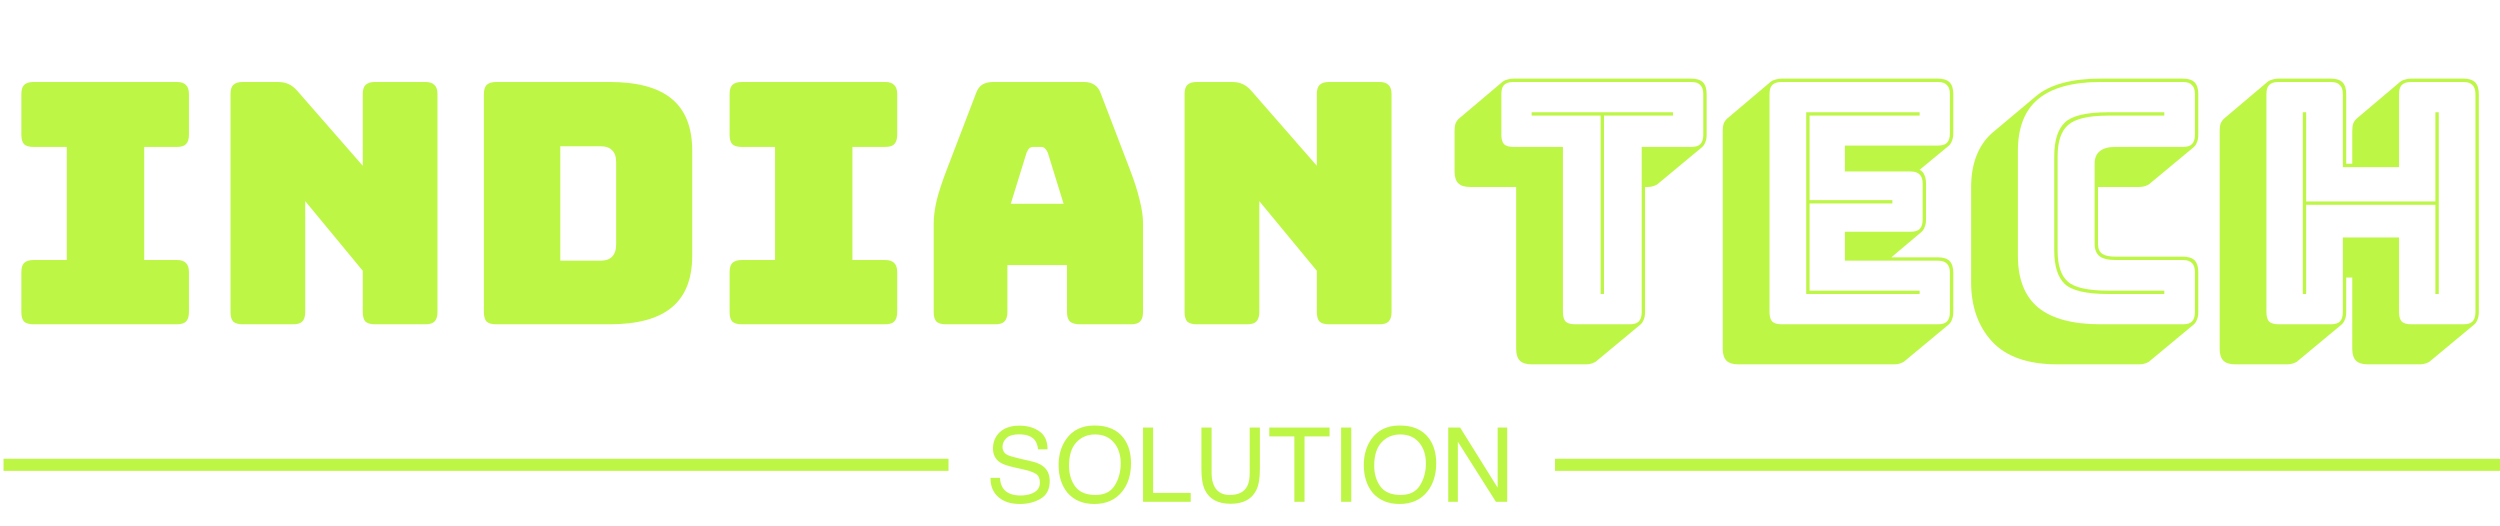
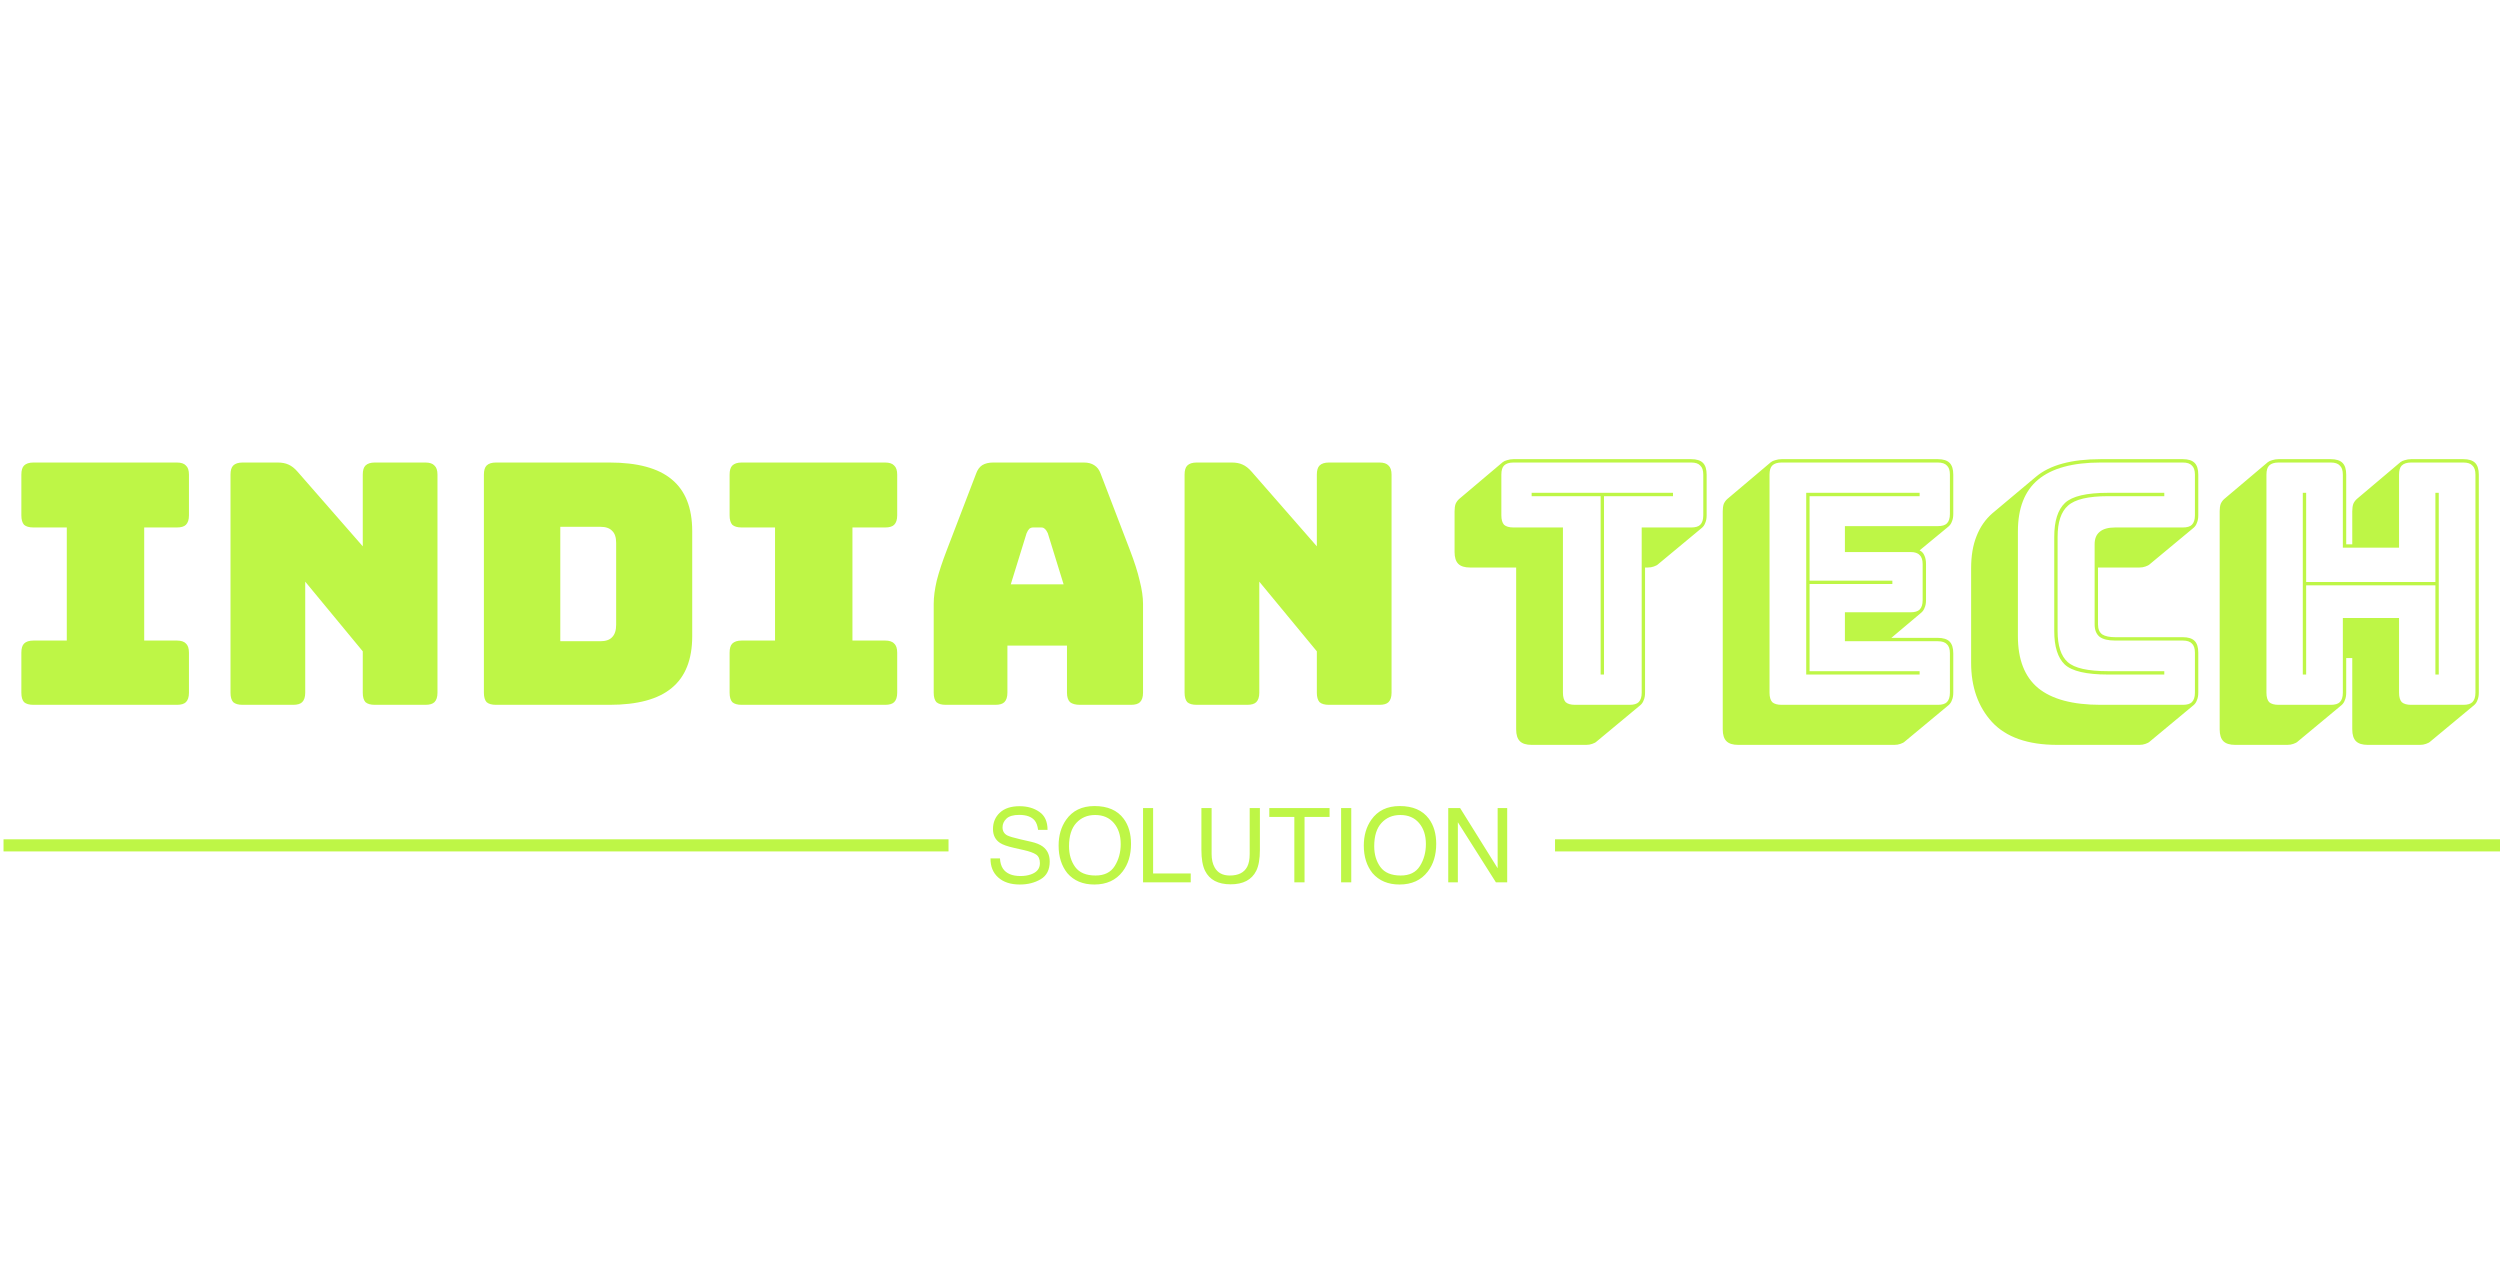
- <svg xmlns="http://www.w3.org/2000/svg" width="676" height="142" viewBox="0 0 676 142" fill="none">
+ <svg xmlns="http://www.w3.org/2000/svg" width="276" height="142" viewBox="0 0 676 142" fill="none">
  <path d="M9.052 87.688C7.899 87.688 7.05 87.445 6.504 86.96C6.019 86.413 5.776 85.564 5.776 84.412V73.582C5.776 72.43 6.019 71.611 6.504 71.126C7.05 70.579 7.899 70.306 9.052 70.306H18.061V39.73H9.052C7.899 39.73 7.05 39.488 6.504 39.002C6.019 38.456 5.776 37.607 5.776 36.455V25.444C5.776 24.291 6.019 23.472 6.504 22.986C7.05 22.441 7.899 22.168 9.052 22.168H47.818C48.971 22.168 49.79 22.441 50.275 22.986C50.821 23.472 51.094 24.291 51.094 25.444V36.455C51.094 37.607 50.821 38.456 50.275 39.002C49.79 39.488 48.971 39.73 47.818 39.73H38.991V70.306H47.818C48.971 70.306 49.79 70.579 50.275 71.126C50.821 71.611 51.094 72.43 51.094 73.582V84.412C51.094 85.564 50.821 86.413 50.275 86.96C49.79 87.445 48.971 87.688 47.818 87.688H9.052ZM79.256 87.688H65.606C64.453 87.688 63.604 87.445 63.058 86.96C62.572 86.413 62.33 85.564 62.33 84.412V25.444C62.33 24.291 62.572 23.472 63.058 22.986C63.604 22.441 64.453 22.168 65.606 22.168H75.07C76.222 22.168 77.193 22.349 77.982 22.713C78.831 23.078 79.65 23.715 80.439 24.625L98.093 44.827V25.444C98.093 24.291 98.335 23.472 98.821 22.986C99.367 22.441 100.216 22.168 101.369 22.168H115.019C116.171 22.168 116.99 22.441 117.476 22.986C118.022 23.472 118.295 24.291 118.295 25.444V84.412C118.295 85.564 118.022 86.413 117.476 86.96C116.99 87.445 116.171 87.688 115.019 87.688H101.369C100.216 87.688 99.367 87.445 98.821 86.96C98.335 86.413 98.093 85.564 98.093 84.412V73.219L82.532 54.382V84.412C82.532 85.564 82.259 86.413 81.713 86.96C81.227 87.445 80.408 87.688 79.256 87.688ZM164.789 87.688H134.122C132.97 87.688 132.12 87.445 131.574 86.96C131.089 86.413 130.846 85.564 130.846 84.412V25.444C130.846 24.291 131.089 23.472 131.574 22.986C132.12 22.441 132.97 22.168 134.122 22.168H164.789C172.373 22.168 177.984 23.684 181.624 26.718C185.325 29.751 187.175 34.422 187.175 40.731V69.124C187.175 75.433 185.325 80.104 181.624 83.138C177.984 86.171 172.373 87.688 164.789 87.688ZM151.503 39.548V70.489H162.332C163.788 70.489 164.85 70.124 165.517 69.397C166.245 68.668 166.609 67.546 166.609 66.029V43.916C166.609 42.4 166.245 41.308 165.517 40.641C164.85 39.913 163.788 39.548 162.332 39.548H151.503ZM200.561 87.688C199.408 87.688 198.559 87.445 198.013 86.96C197.528 86.413 197.285 85.564 197.285 84.412V73.582C197.285 72.43 197.528 71.611 198.013 71.126C198.559 70.579 199.408 70.306 200.561 70.306H209.57V39.73H200.561C199.408 39.73 198.559 39.488 198.013 39.002C197.528 38.456 197.285 37.607 197.285 36.455V25.444C197.285 24.291 197.528 23.472 198.013 22.986C198.559 22.441 199.408 22.168 200.561 22.168H239.327C240.48 22.168 241.299 22.441 241.784 22.986C242.33 23.472 242.603 24.291 242.603 25.444V36.455C242.603 37.607 242.33 38.456 241.784 39.002C241.299 39.488 240.48 39.73 239.327 39.73H230.5V70.306H239.327C240.48 70.306 241.299 70.579 241.784 71.126C242.33 71.611 242.603 72.43 242.603 73.582V84.412C242.603 85.564 242.33 86.413 241.784 86.96C241.299 87.445 240.48 87.688 239.327 87.688H200.561ZM277.59 41.278L273.313 55.109H287.6L283.323 41.278C283.08 40.731 282.807 40.337 282.504 40.094C282.261 39.852 281.958 39.73 281.594 39.73H279.319C278.955 39.73 278.621 39.852 278.318 40.094C278.075 40.337 277.832 40.731 277.59 41.278ZM272.403 84.412C272.403 85.564 272.13 86.413 271.584 86.96C271.098 87.445 270.279 87.688 269.127 87.688H255.75C254.597 87.688 253.748 87.445 253.202 86.96C252.716 86.413 252.474 85.564 252.474 84.412V60.388C252.474 58.568 252.747 56.474 253.293 54.108C253.899 51.742 254.809 48.982 256.023 45.828L263.94 25.171C264.304 24.139 264.85 23.381 265.578 22.895C266.366 22.41 267.367 22.168 268.581 22.168H293.06C294.212 22.168 295.153 22.41 295.881 22.895C296.669 23.381 297.246 24.139 297.61 25.171L305.527 45.828C306.74 48.982 307.62 51.742 308.166 54.108C308.772 56.474 309.076 58.568 309.076 60.388V84.412C309.076 85.564 308.803 86.413 308.257 86.96C307.771 87.445 306.952 87.688 305.8 87.688H292.059C290.845 87.688 289.935 87.445 289.329 86.96C288.783 86.413 288.51 85.564 288.51 84.412V71.671H272.403V84.412ZM337.237 87.688H323.587C322.435 87.688 321.585 87.445 321.039 86.96C320.554 86.413 320.311 85.564 320.311 84.412V25.444C320.311 24.291 320.554 23.472 321.039 22.986C321.585 22.441 322.435 22.168 323.587 22.168H333.051C334.204 22.168 335.175 22.349 335.963 22.713C336.813 23.078 337.632 23.715 338.42 24.625L356.074 44.827V25.444C356.074 24.291 356.317 23.472 356.802 22.986C357.348 22.441 358.198 22.168 359.35 22.168H373C374.153 22.168 374.972 22.441 375.457 22.986C376.003 23.472 376.276 24.291 376.276 25.444V84.412C376.276 85.564 376.003 86.413 375.457 86.96C374.972 87.445 374.153 87.688 373 87.688H359.35C358.198 87.688 357.348 87.445 356.802 86.96C356.317 86.413 356.074 85.564 356.074 84.412V73.219L340.513 54.382V84.412C340.513 85.564 340.24 86.413 339.694 86.96C339.209 87.445 338.39 87.688 337.237 87.688Z" fill="#BEF646" />
  <path d="M428.898 98.516H414.156C412.7 98.516 411.638 98.183 410.971 97.516C410.304 96.848 409.97 95.787 409.97 94.331V50.559H397.503C396.047 50.559 394.985 50.226 394.318 49.559C393.651 48.891 393.317 47.83 393.317 46.373V35.362C393.317 34.574 393.408 33.907 393.59 33.361C393.833 32.815 394.166 32.359 394.591 31.995L406.33 22.076C406.633 21.834 407.028 21.652 407.513 21.53C408.059 21.349 408.635 21.258 409.242 21.258H457.29C458.746 21.258 459.808 21.591 460.475 22.259C461.142 22.926 461.476 23.988 461.476 25.444V36.455C461.476 37.243 461.355 37.91 461.112 38.456C460.93 39.002 460.627 39.458 460.202 39.822L448.372 49.65C448.129 49.892 447.735 50.105 447.189 50.286C446.704 50.468 446.158 50.559 445.551 50.559H444.823V84.412C444.823 85.2 444.702 85.868 444.459 86.413C444.277 86.96 443.974 87.415 443.549 87.778L431.719 97.606C431.476 97.849 431.082 98.061 430.536 98.243C430.051 98.425 429.505 98.516 428.898 98.516ZM440.637 87.688C441.79 87.688 442.609 87.445 443.094 86.96C443.64 86.413 443.913 85.564 443.913 84.412V39.73H457.29C458.443 39.73 459.262 39.488 459.747 39.002C460.293 38.456 460.566 37.607 460.566 36.455V25.444C460.566 24.291 460.293 23.472 459.747 22.986C459.262 22.441 458.443 22.168 457.29 22.168H409.242C408.089 22.168 407.24 22.441 406.694 22.986C406.209 23.472 405.966 24.291 405.966 25.444V36.455C405.966 37.607 406.209 38.456 406.694 39.002C407.24 39.488 408.089 39.73 409.242 39.73H422.619V84.412C422.619 85.564 422.862 86.413 423.347 86.96C423.893 87.445 424.742 87.688 425.895 87.688H440.637ZM432.811 79.498V31.267H414.156V30.358H452.376V31.267H433.721V79.498H432.811ZM512.241 98.516H470.017C468.561 98.516 467.5 98.183 466.832 97.516C466.165 96.848 465.831 95.787 465.831 94.331V35.362C465.831 34.574 465.922 33.907 466.104 33.361C466.347 32.815 466.681 32.359 467.105 31.995L478.844 22.076C479.148 21.834 479.542 21.652 480.027 21.53C480.573 21.349 481.15 21.258 481.756 21.258H523.98C525.436 21.258 526.498 21.591 527.165 22.259C527.833 22.926 528.166 23.988 528.166 25.444V36.09C528.166 36.879 528.045 37.547 527.802 38.093C527.62 38.639 527.317 39.093 526.892 39.458L519.066 45.919C519.673 46.222 520.098 46.677 520.34 47.283C520.644 47.89 520.795 48.679 520.795 49.65V59.386C520.795 60.175 520.674 60.843 520.431 61.389C520.249 61.934 519.946 62.389 519.521 62.754L511.422 69.579H523.98C525.436 69.579 526.498 69.912 527.165 70.579C527.833 71.247 528.166 72.308 528.166 73.764V84.412C528.166 85.2 528.045 85.868 527.802 86.413C527.62 86.96 527.317 87.415 526.892 87.778L515.062 97.606C514.82 97.849 514.425 98.061 513.879 98.243C513.394 98.425 512.848 98.516 512.241 98.516ZM523.98 87.688C525.133 87.688 525.952 87.445 526.437 86.96C526.983 86.413 527.256 85.564 527.256 84.412V73.764C527.256 72.612 526.983 71.793 526.437 71.308C525.952 70.761 525.133 70.489 523.98 70.489H498.864V62.663H516.609C517.762 62.663 518.581 62.42 519.066 61.934C519.612 61.389 519.885 60.539 519.885 59.386V49.65C519.885 48.497 519.612 47.678 519.066 47.193C518.581 46.647 517.762 46.373 516.609 46.373H498.864V39.367H523.98C525.133 39.367 525.952 39.124 526.437 38.639C526.983 38.093 527.256 37.243 527.256 36.09V25.444C527.256 24.291 526.983 23.472 526.437 22.986C525.952 22.441 525.133 22.168 523.98 22.168H481.756C480.604 22.168 479.754 22.441 479.208 22.986C478.723 23.472 478.48 24.291 478.48 25.444V84.412C478.48 85.564 478.723 86.413 479.208 86.96C479.754 87.445 480.604 87.688 481.756 87.688H523.98ZM519.066 78.588V79.498H488.399V30.358H519.066V31.267H489.309V54.108H511.695V55.019H489.309V78.588H519.066ZM578.491 98.516H556.287C548.34 98.516 542.455 96.454 538.633 92.329C534.872 88.203 532.991 82.865 532.991 76.312V50.742C532.991 47.405 533.477 44.523 534.447 42.096C535.418 39.609 536.844 37.547 538.724 35.908L550.554 25.989C552.435 24.412 554.831 23.229 557.743 22.441C560.655 21.652 564.083 21.258 568.026 21.258H590.23C591.686 21.258 592.748 21.591 593.415 22.259C594.083 22.926 594.416 23.988 594.416 25.444V36.455C594.416 37.243 594.295 37.91 594.052 38.456C593.87 39.002 593.567 39.458 593.142 39.822L581.312 49.65C581.07 49.892 580.675 50.105 580.129 50.286C579.644 50.468 579.098 50.559 578.491 50.559H567.298V65.939C567.298 67.213 567.693 68.123 568.481 68.668C569.27 69.154 570.423 69.397 571.939 69.397H590.23C591.686 69.397 592.748 69.73 593.415 70.397C594.083 71.065 594.416 72.126 594.416 73.582V84.412C594.416 85.2 594.295 85.868 594.052 86.413C593.87 86.96 593.567 87.415 593.142 87.778L581.312 97.606C581.07 97.849 580.675 98.061 580.129 98.243C579.644 98.425 579.098 98.516 578.491 98.516ZM590.23 87.688C591.383 87.688 592.202 87.445 592.687 86.96C593.233 86.413 593.506 85.564 593.506 84.412V73.582C593.506 72.43 593.233 71.611 592.687 71.126C592.202 70.579 591.383 70.306 590.23 70.306H571.939C570.059 70.306 568.663 69.973 567.753 69.305C566.843 68.578 566.388 67.455 566.388 65.939V44.281C566.388 42.764 566.843 41.642 567.753 40.913C568.663 40.125 570.059 39.73 571.939 39.73H590.23C591.383 39.73 592.202 39.488 592.687 39.002C593.233 38.456 593.506 37.607 593.506 36.455V25.444C593.506 24.291 593.233 23.472 592.687 22.986C592.202 22.441 591.383 22.168 590.23 22.168H568.026C560.443 22.168 554.801 23.715 551.1 26.808C547.46 29.842 545.64 34.513 545.64 40.822V69.124C545.64 75.433 547.46 80.104 551.1 83.138C554.801 86.171 560.443 87.688 568.026 87.688H590.23ZM585.225 78.588V79.498H570.028C564.144 79.498 560.231 78.588 558.289 76.767C556.409 74.948 555.468 71.945 555.468 67.758V42.279C555.468 37.971 556.439 34.907 558.38 33.087C560.322 31.267 564.204 30.358 570.028 30.358H585.225V31.267H570.028C564.69 31.267 561.08 32.117 559.199 33.816C557.319 35.453 556.378 38.275 556.378 42.279V67.758C556.378 71.702 557.288 74.493 559.108 76.13C560.928 77.769 564.568 78.588 570.028 78.588H585.225ZM622.676 79.498V30.358H623.586V54.472H658.53V30.358H659.44V79.498H658.53V55.383H623.586V79.498H622.676ZM630.229 87.688C631.381 87.688 632.2 87.445 632.686 86.96C633.232 86.413 633.505 85.564 633.505 84.412V64.21H648.702V84.412C648.702 85.564 648.944 86.413 649.43 86.96C649.976 87.445 650.825 87.688 651.978 87.688H666.083C667.235 87.688 668.054 87.445 668.54 86.96C669.086 86.413 669.359 85.564 669.359 84.412V25.444C669.359 24.291 669.086 23.472 668.54 22.986C668.054 22.441 667.235 22.168 666.083 22.168H651.978C650.825 22.168 649.976 22.441 649.43 22.986C648.944 23.472 648.702 24.291 648.702 25.444V45.191H633.505V25.444C633.505 24.291 633.232 23.472 632.686 22.986C632.2 22.441 631.381 22.168 630.229 22.168H616.124C614.971 22.168 614.122 22.441 613.576 22.986C613.09 23.472 612.848 24.291 612.848 25.444V84.412C612.848 85.564 613.09 86.413 613.576 86.96C614.122 87.445 614.971 87.688 616.124 87.688H630.229ZM633.141 87.778L621.311 97.606C621.068 97.849 620.674 98.061 620.128 98.243C619.642 98.425 619.096 98.516 618.49 98.516H604.385C602.929 98.516 601.867 98.183 601.2 97.516C600.532 96.848 600.199 95.787 600.199 94.331V35.362C600.199 34.574 600.29 33.907 600.472 33.361C600.714 32.815 601.048 32.359 601.473 31.995L613.212 22.076C613.515 21.834 613.909 21.652 614.395 21.53C614.941 21.349 615.517 21.258 616.124 21.258H630.229C631.685 21.258 632.746 21.591 633.414 22.259C634.081 22.926 634.415 23.988 634.415 25.444V44.281H636.053V35.362C636.053 34.574 636.144 33.907 636.326 33.361C636.568 32.815 636.902 32.359 637.327 31.995L649.066 22.076C649.369 21.834 649.763 21.652 650.249 21.53C650.795 21.349 651.371 21.258 651.978 21.258H666.083C667.539 21.258 668.6 21.591 669.268 22.259C669.935 22.926 670.269 23.988 670.269 25.444V84.412C670.269 85.2 670.147 85.868 669.905 86.413C669.723 86.96 669.419 87.415 668.995 87.778L657.165 97.606C656.922 97.849 656.528 98.061 655.982 98.243C655.496 98.425 654.95 98.516 654.344 98.516H640.239C638.783 98.516 637.721 98.183 637.054 97.516C636.386 96.848 636.053 95.787 636.053 94.331V75.038H634.415V84.412C634.415 85.2 634.293 85.868 634.051 86.413C633.869 86.96 633.565 87.415 633.141 87.778Z" fill="#BEF646" />
  <rect x="0.953" y="124.049" width="255.526" height="3.276" fill="#BEF646" />
  <path d="M270.39 129.207C270.453 130.346 270.722 131.271 271.196 131.982C272.099 133.313 273.689 133.979 275.968 133.979C276.989 133.979 277.918 133.833 278.757 133.541C280.379 132.976 281.19 131.964 281.19 130.506C281.19 129.412 280.849 128.633 280.165 128.168C279.472 127.712 278.388 127.316 276.911 126.979L274.19 126.363C272.413 125.962 271.155 125.52 270.417 125.037C269.141 124.199 268.503 122.945 268.503 121.277C268.503 119.473 269.127 117.992 270.376 116.834C271.625 115.676 273.393 115.098 275.681 115.098C277.786 115.098 279.573 115.608 281.04 116.629C282.517 117.641 283.255 119.263 283.255 121.496H280.698C280.562 120.421 280.27 119.596 279.823 119.021C278.994 117.973 277.586 117.449 275.599 117.449C273.994 117.449 272.841 117.786 272.14 118.461C271.438 119.135 271.087 119.919 271.087 120.812C271.087 121.797 271.497 122.517 272.317 122.973C272.855 123.264 274.072 123.629 275.968 124.066L278.784 124.709C280.142 125.019 281.19 125.443 281.929 125.98C283.205 126.919 283.843 128.282 283.843 130.068C283.843 132.292 283.032 133.883 281.409 134.84C279.796 135.797 277.918 136.275 275.776 136.275C273.279 136.275 271.324 135.637 269.911 134.361C268.498 133.094 267.806 131.376 267.833 129.207H270.39ZM295.956 115.057C299.502 115.057 302.127 116.196 303.831 118.475C305.162 120.252 305.827 122.526 305.827 125.297C305.827 128.296 305.066 130.788 303.544 132.775C301.757 135.109 299.21 136.275 295.901 136.275C292.812 136.275 290.382 135.255 288.614 133.213C287.037 131.244 286.249 128.756 286.249 125.748C286.249 123.032 286.924 120.708 288.272 118.775C290.004 116.296 292.565 115.057 295.956 115.057ZM296.229 133.842C298.627 133.842 300.358 132.985 301.425 131.271C302.5 129.549 303.038 127.571 303.038 125.338C303.038 122.977 302.418 121.077 301.179 119.637C299.948 118.197 298.262 117.477 296.12 117.477C294.042 117.477 292.347 118.192 291.034 119.623C289.722 121.045 289.065 123.146 289.065 125.926C289.065 128.15 289.626 130.027 290.747 131.559C291.877 133.081 293.705 133.842 296.229 133.842ZM309.081 115.604H311.802V133.295H321.974V135.688H309.081V115.604ZM327.62 115.604V128.018C327.62 129.476 327.894 130.688 328.44 131.654C329.252 133.113 330.619 133.842 332.542 133.842C334.848 133.842 336.416 133.053 337.245 131.477C337.692 130.62 337.915 129.467 337.915 128.018V115.604H340.677V126.883C340.677 129.353 340.344 131.253 339.679 132.584C338.457 135.008 336.151 136.221 332.761 136.221C329.37 136.221 327.069 135.008 325.856 132.584C325.191 131.253 324.858 129.353 324.858 126.883V115.604H327.62ZM359.517 115.604V117.996H352.749V135.688H349.987V117.996H343.22V115.604H359.517ZM362.634 115.604H365.382V135.688H362.634V115.604ZM378.479 115.057C382.025 115.057 384.65 116.196 386.354 118.475C387.685 120.252 388.351 122.526 388.351 125.297C388.351 128.296 387.59 130.788 386.067 132.775C384.281 135.109 381.733 136.275 378.425 136.275C375.335 136.275 372.906 135.255 371.138 133.213C369.561 131.244 368.772 128.756 368.772 125.748C368.772 123.032 369.447 120.708 370.796 118.775C372.528 116.296 375.089 115.057 378.479 115.057ZM378.753 133.842C381.15 133.842 382.882 132.985 383.948 131.271C385.024 129.549 385.562 127.571 385.562 125.338C385.562 122.977 384.942 121.077 383.702 119.637C382.472 118.197 380.785 117.477 378.644 117.477C376.565 117.477 374.87 118.192 373.558 119.623C372.245 121.045 371.589 123.146 371.589 125.926C371.589 128.15 372.149 130.027 373.271 131.559C374.401 133.081 376.228 133.842 378.753 133.842ZM391.604 115.604H394.817L404.962 131.873V115.604H407.546V135.688H404.497L394.202 119.432V135.688H391.604V115.604Z" fill="#BEF646" />
  <rect x="420.479" y="124.049" width="255.526" height="3.276" fill="#BEF646" />
</svg>
